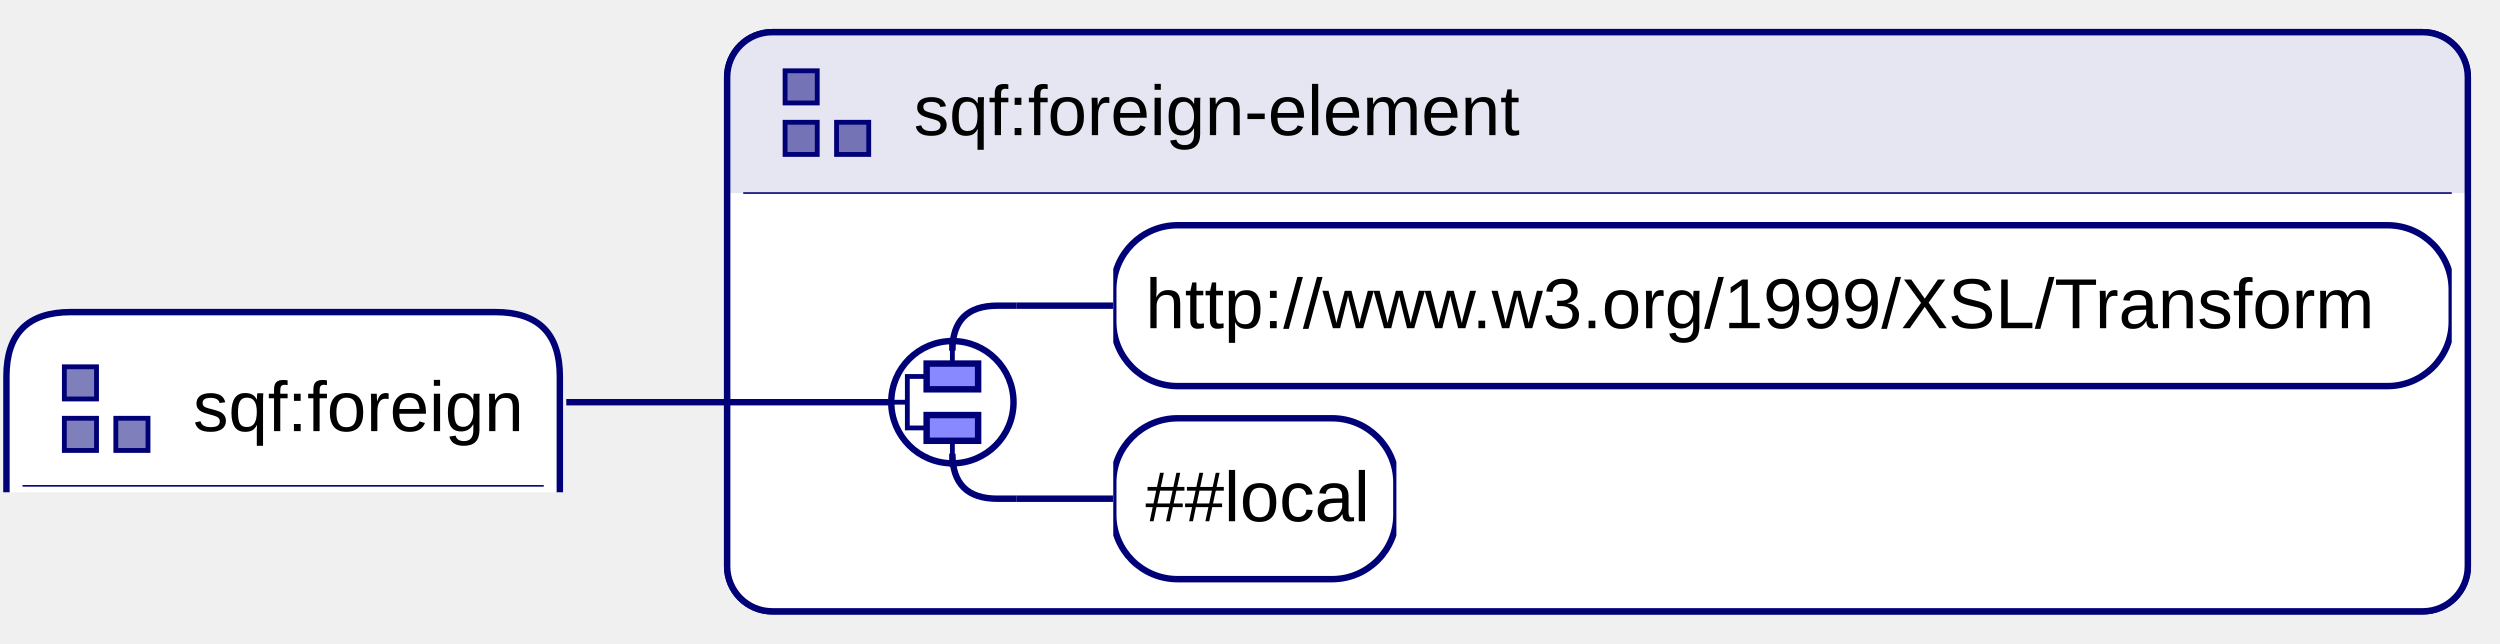
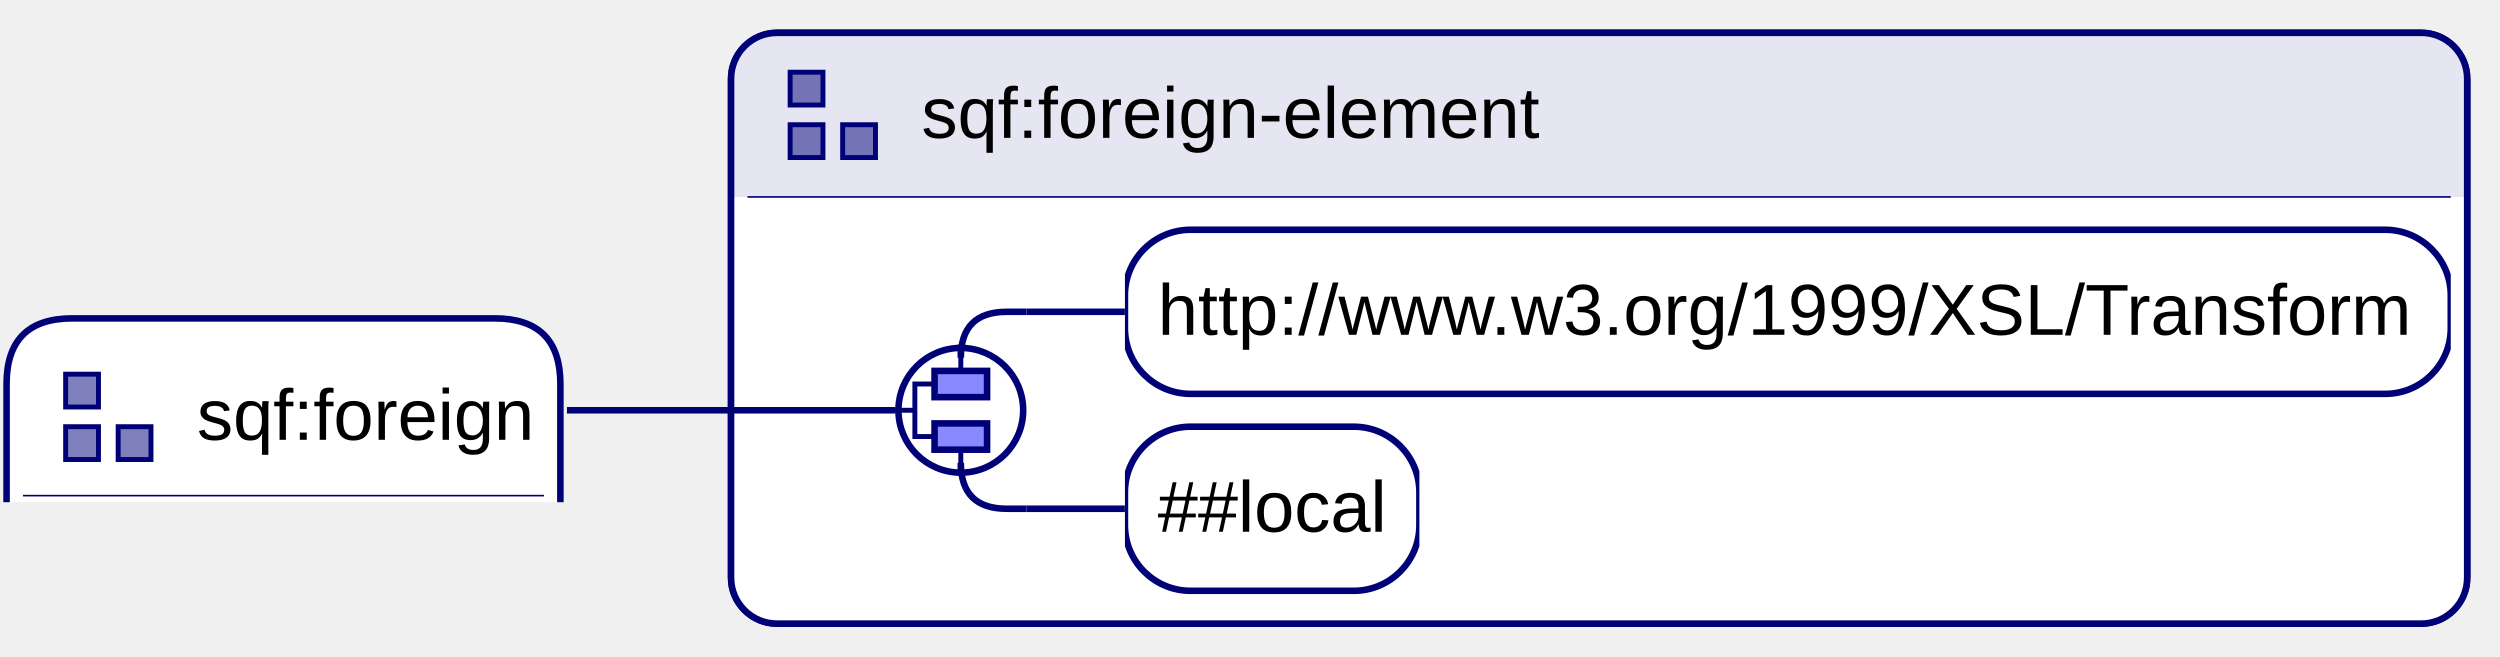
- <svg xmlns="http://www.w3.org/2000/svg" xmlns:ns1="http://www.schematron-quickfix.com/validator/process" xmlns:xlink="http://www.w3.org/1999/xlink" width="388.5" height="100" class="element_group" ns1:width="388.5" ns1:height="100">
-   <g transform="translate(113, 5)" id="modeld10e1261_group_d10e1261" ns1:width="382" ns1:height="92.5">
-     <rect width="270.5" height="90" rx="7" ry="7" fill="white" stroke="#007" stroke-width="1" />
-     <rect width="270.5" height="90" rx="7" ry="7" fill="white" stroke="#007" stroke-width="1" />
-     <path fill="#007" opacity="0.1" d="M 0 25 L 0 7 Q 0 0 7 0 L 263.5 0 Q 270.5 0 270.5 7 L 270.5 25 Z" />
-     <svg width="129" height="25" ns1:width="129" ns1:height="25">
+ <svg xmlns="http://www.w3.org/2000/svg" xmlns:ns1="http://www.schematron-quickfix.com/validator/process" xmlns:xlink="http://www.w3.org/1999/xlink" width="380.832" height="100" class="element_group" ns1:width="380.83203125" ns1:height="100">
+   <g transform="translate(111.3638, 5)" id="modeld12e1272_group_d12e1272" ns1:width="374.33203125" ns1:height="92.5">
+     <rect width="264.468" height="90" rx="7" ry="7" fill="white" stroke="#007" stroke-width="1" />
+     <rect width="264.468" height="90" rx="7" ry="7" fill="white" stroke="#007" stroke-width="1" />
+     <path fill="#007" opacity="0.1" d="M 0 25 L 0 7 Q 0 0 7 0 L 257.468 0 Q 264.468 0 264.468 7 L 264.468 25 Z" />
+     <svg width="129.161" height="25" ns1:width="129.16064453125" ns1:height="25">
      <g transform="translate(3,3)" ns1:width="3" ns1:height="3">
        <rect width="5" height="5" x="6" y="3" fill="#007" opacity="0.5" />
        <rect width="5" height="5" x="6" y="11" fill="#007" opacity="0.5" />
        <rect width="5" height="5" x="14" y="11" fill="#007" opacity="0.5" />
        <rect width="5" height="5" x="6" y="3" fill="none" stroke="#007" stroke-width="0.75" opacity="1" />
        <rect width="5" height="5" x="6" y="11" fill="none" stroke="#007" stroke-width="0.75" opacity="1" />
        <rect width="5" height="5" x="14" y="11" fill="none" stroke="#007" stroke-width="0.75" opacity="1" />
        <text x="26" y="13" fill="black" font-family="arial, helvetica, sans-serif" font-size="11">sqf:foreign-element</text>
      </g>
    </svg>
-     <path d="M 2.5 25 L 268 25" fill="none" stroke="#007" stroke-width="0.25" />
-     <g transform="translate(269, 0)" ns1:width="269" ns1:height="0" />
-     <g transform="translate(0, 27.5)" ns1:width="268" ns1:height="87.5">
-       <svg width="268" height="60" class="objectPaths" ns1:width="268" ns1:height="60">
+     <path d="M 2.5 25 L 261.968 25" fill="none" stroke="#007" stroke-width="0.25" />
+     <g transform="translate(262.9683, 0)" ns1:width="262.96826171875" ns1:height="0" />
+     <g transform="translate(0, 27.5)" ns1:width="261.96826171875" ns1:height="87.5">
+       <svg width="261.968" height="60" class="objectPaths" ns1:width="261.96826171875" ns1:height="60">
        <path stroke="#007" stroke-width="1" fill="none" d="M 0 30 L 25 30" />
-         <g transform="translate(25,                                         0)" ns1:width="268" ns1:height="60">
-           <svg width="243" height="60" class="choice" ns1:width="243" ns1:height="60">
+         <g transform="translate(25,                                         0)" ns1:width="261.96826171875" ns1:height="60">
+           <svg width="236.968" height="60" class="choice" ns1:width="236.96826171875" ns1:height="60">
            <g transform="translate(0,20)" ns1:width="20" ns1:height="40">
              <svg width="20" height="20" ns1:width="20" ns1:height="20">
                <g>
                  <circle r="9.5" stroke="#007" stroke-width="1" cx="10" cy="10" fill="white" />
                  <g>
                    <path d="M 0 10                          L 3 10                          L 3 6                          L 6 6                         M 3 10                         L 3 14                         L 6 14" stroke="#007" fill="none" stroke-width="0.75" />
                    <g transform="translate(6, 4)" ns1:width="6" ns1:height="4">
                      <rect width="8" height="4" fill="#88f" stroke-width="1" stroke="#007" />
                    </g>
                    <g transform="translate(6, 12)" ns1:width="6" ns1:height="12">
                      <rect width="8" height="4" fill="#88f" stroke-width="1" stroke="#007" />
                    </g>
                    <path d="M 10 0                                  L 10 4" stroke="#007" fill="none" stroke-width="0.75" />
                    <path d="M 10 16                                  L 10 20" stroke="#007" fill="none" stroke-width="0.75" />
                  </g>
                </g>
              </svg>
            </g>
-             <g transform="translate(20,30)" ns1:width="79" ns1:height="60">
-               <svg width="59" height="30" class="objectPaths" ns1:width="59" ns1:height="30">
+             <g transform="translate(20,30)" ns1:width="79.8583984375" ns1:height="60">
+               <svg width="59.858" height="30" class="objectPaths" ns1:width="59.8583984375" ns1:height="30">
                <path stroke="#007" stroke-width="1" fill="none" d="M 0 15 L 15 15" />
-                 <g transform="translate(15,                                         0)" ns1:width="59" ns1:height="30">
-                   <svg width="44" height="30" class="element_ref" ns1:width="44" ns1:height="30">
+                 <g transform="translate(15,                                         0)" ns1:width="59.8583984375" ns1:height="30">
+                   <svg width="44.858" height="30" class="element_ref" ns1:width="44.8583984375" ns1:height="30">
                    <g alignment-baseline="baseline" class="svg-element-ref" transform="translate(0, 2.5)" ns1:width="0" ns1:height="2.5">
-                       <g id="modeld10e1261_elementRef_d10e1267">
-                         <rect height="25" width="44" rx="10" ry="10" stroke="#007" stoke-width="1" fill="white" />
+                       <g id="modeld12e1272_elementRef_d12e1278">
+                         <rect height="25" width="44.858" rx="10" ry="10" stroke="#007" stoke-width="1" fill="white" />
                        <text x="5" y="16" fill="black" font-family="arial, helvetica, sans-serif" font-size="11">##local</text>
                      </g>
                    </g>
-                     <g transform="translate(44, 0)" ns1:width="44" ns1:height="0" />
+                     <g transform="translate(44.8584, 0)" ns1:width="44.8583984375" ns1:height="0" />
                  </svg>
                </g>
              </svg>
            </g>
-             <g transform="translate(20,0)" ns1:width="243" ns1:height="30">
-               <svg width="223" height="30" class="objectPaths" ns1:width="223" ns1:height="30">
+             <g transform="translate(20,0)" ns1:width="236.96826171875" ns1:height="30">
+               <svg width="216.968" height="30" class="objectPaths" ns1:width="216.96826171875" ns1:height="30">
                <path stroke="#007" stroke-width="1" fill="none" d="M 0 15 L 15 15" />
-                 <g transform="translate(15,                                         0)" ns1:width="223" ns1:height="30">
-                   <svg width="208" height="30" class="element_ref" ns1:width="208" ns1:height="30">
+                 <g transform="translate(15,                                         0)" ns1:width="216.96826171875" ns1:height="30">
+                   <svg width="201.968" height="30" class="element_ref" ns1:width="201.96826171875" ns1:height="30">
                    <g alignment-baseline="baseline" class="svg-element-ref" transform="translate(0, 2.5)" ns1:width="0" ns1:height="2.5">
-                       <g id="modeld10e1261_elementRef_d10e1265">
-                         <rect height="25" width="208" rx="10" ry="10" stroke="#007" stoke-width="1" fill="white" />
+                       <g id="modeld12e1272_elementRef_d12e1276">
+                         <rect height="25" width="201.968" rx="10" ry="10" stroke="#007" stoke-width="1" fill="white" />
                        <text x="5" y="16" fill="black" font-family="arial, helvetica, sans-serif" font-size="11">http://www.w3.org/1999/XSL/Transform</text>
                      </g>
                    </g>
-                     <g transform="translate(208, 0)" ns1:width="208" ns1:height="0" />
+                     <g transform="translate(201.9683, 0)" ns1:width="201.96826171875" ns1:height="0" />
                  </svg>
                </g>
              </svg>
            </g>
            <path fill="none" stroke-width="1" stroke="#007" d="M 10 20 L 10 22 Q 10 15 17 15 L 20 15" />
            <path fill="none" stroke-width="1" stroke="#007" d="M 10 40 L 10 38 Q 10 45 17 45 L 20 45" />
          </svg>
        </g>
      </svg>
    </g>
  </g>
-   <g transform="translate(0, 47.5)" ns1:width="113" ns1:height="77.5">
-     <svg width="113" height="30" class="objectPaths" ns1:width="113" ns1:height="30">
-       <path stroke="#007" stroke-width="1" fill="none" d="M 113 15 L 88 15" />
-       <g transform="translate(0,                                         0)" ns1:width="88" ns1:height="30">
-         <svg width="88" height="30" ns1:width="88" ns1:height="30">
-           <g transform="translate(1,1)" id="modeld10e1261_d10e1253_parentOf_" ns1:width="1" ns1:height="1">
+   <g transform="translate(0, 47.5)" ns1:width="111.36376953125" ns1:height="77.5">
+     <svg width="111.364" height="30" class="objectPaths" ns1:width="111.36376953125" ns1:height="30">
+       <path stroke="#007" stroke-width="1" fill="none" d="M 111.364 15 L 86.364 15" />
+       <g transform="translate(0,                                         0)" ns1:width="86.36376953125" ns1:height="30">
+         <svg width="86.364" height="30" ns1:width="86.36376953125" ns1:height="30">
+           <g transform="translate(1,1)" id="modeld12e1272_d12e1264_parentOf_" ns1:width="1" ns1:height="1">
            <a xlink:href="#sqf_foreign" target="_top">
-               <path stroke="#007" stoke-width="1" fill="white" d="M 0 28 L 0 10 Q 0 0 10 0 L 76 0 Q 86 0 86 10 L 86 28" />
-               <path d="M 2.5 27 L 83.5 27" fill="none" stroke="#007" stroke-width="0.25" />
-               <g transform="translate(0, 2.5)" ns1:width="88" ns1:height="27.5">
-                 <svg width="88" height="25" ns1:width="88" ns1:height="25">
+               <path stroke="#007" stoke-width="1" fill="white" d="M 0 28 L 0 10 Q 0 0 10 0 L 74.364 0 Q 84.364 0 84.364 10 L 84.364 28" />
+               <path d="M 2.5 27 L 81.864 27" fill="none" stroke="#007" stroke-width="0.25" />
+               <g transform="translate(0, 2.5)" ns1:width="86.36376953125" ns1:height="27.5">
+                 <svg width="86.364" height="25" ns1:width="86.36376953125" ns1:height="25">
                  <g transform="translate(3,3)" ns1:width="3" ns1:height="3">
                    <rect width="5" height="5" x="6" y="3" fill="#007" opacity="0.5" />
                    <rect width="5" height="5" x="6" y="11" fill="#007" opacity="0.5" />
                    <rect width="5" height="5" x="14" y="11" fill="#007" opacity="0.5" />
                    <rect width="5" height="5" x="6" y="3" fill="none" stroke="#007" stroke-width="0.75" opacity="1" />
                    <rect width="5" height="5" x="6" y="11" fill="none" stroke="#007" stroke-width="0.75" opacity="1" />
                    <rect width="5" height="5" x="14" y="11" fill="none" stroke="#007" stroke-width="0.75" opacity="1" />
                    <text x="26" y="13" fill="black" font-family="arial, helvetica, sans-serif" font-size="11">sqf:foreign</text>
                  </g>
                </svg>
              </g>
            </a>
          </g>
-           <g transform="translate(88, 2.5)" ns1:width="88" ns1:height="2.5" />
+           <g transform="translate(86.36377, 2.5)" ns1:width="86.36376953125" ns1:height="2.5" />
        </svg>
      </g>
    </svg>
  </g>
</svg>
